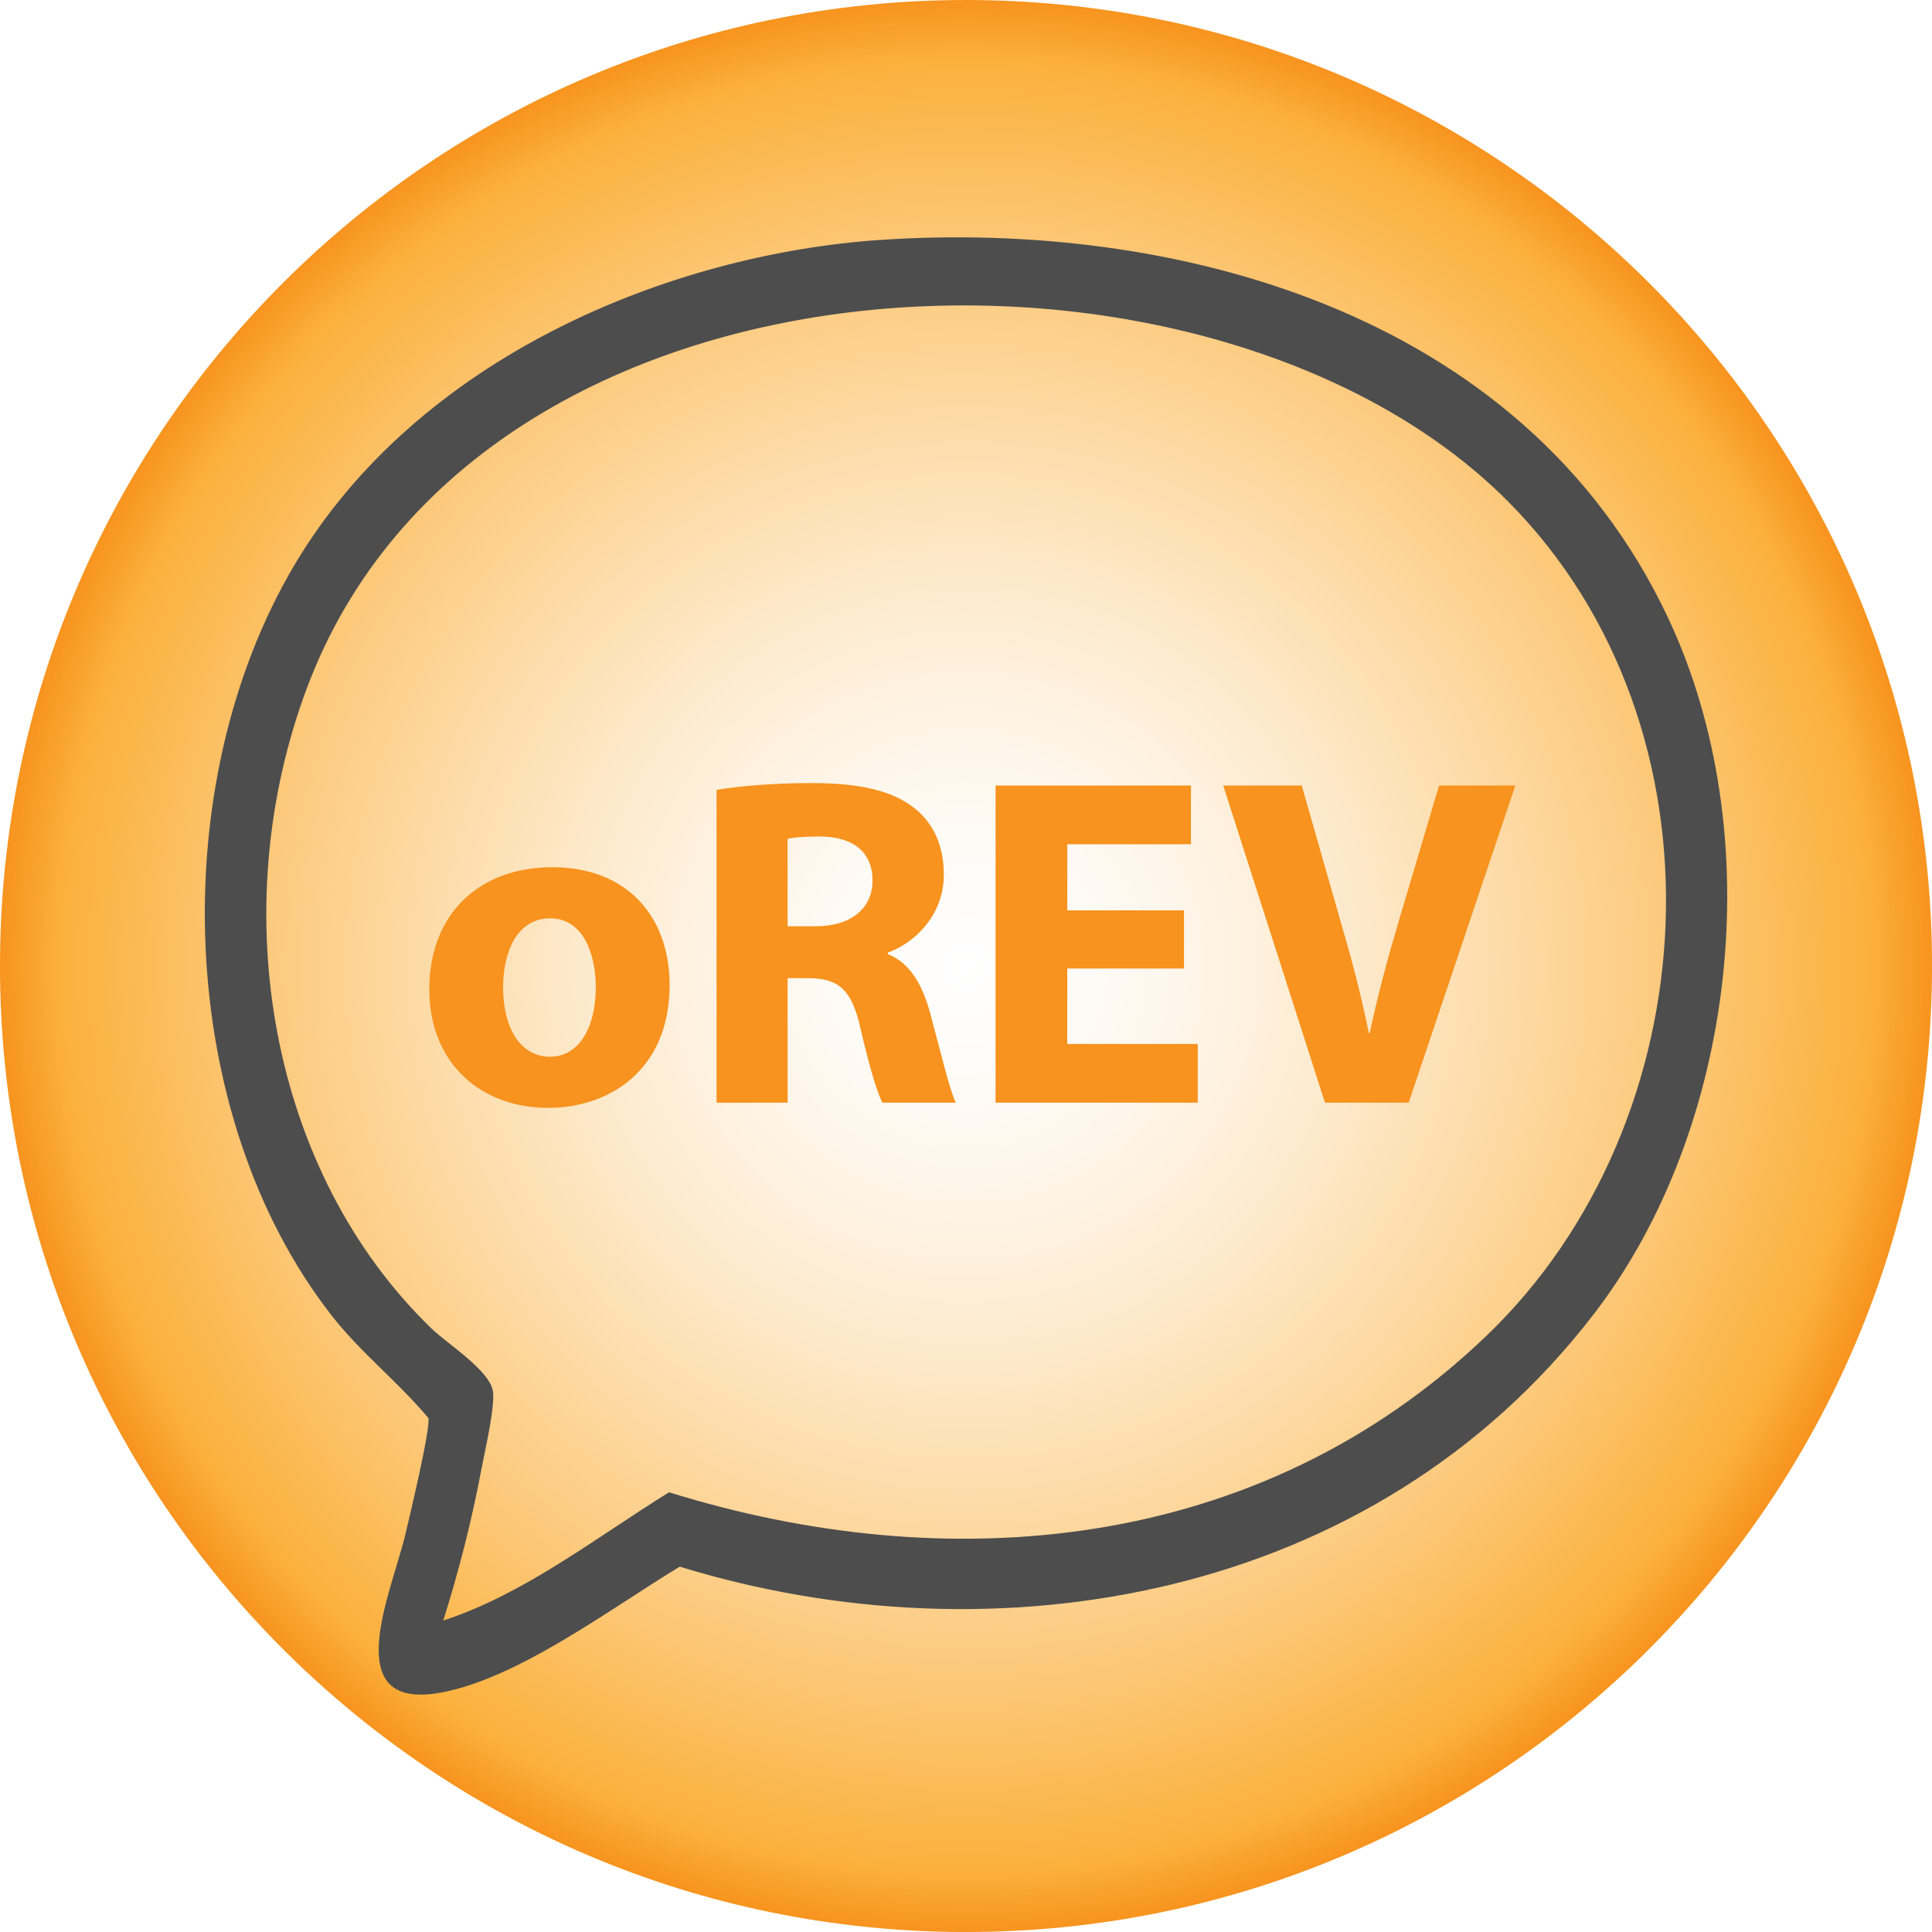
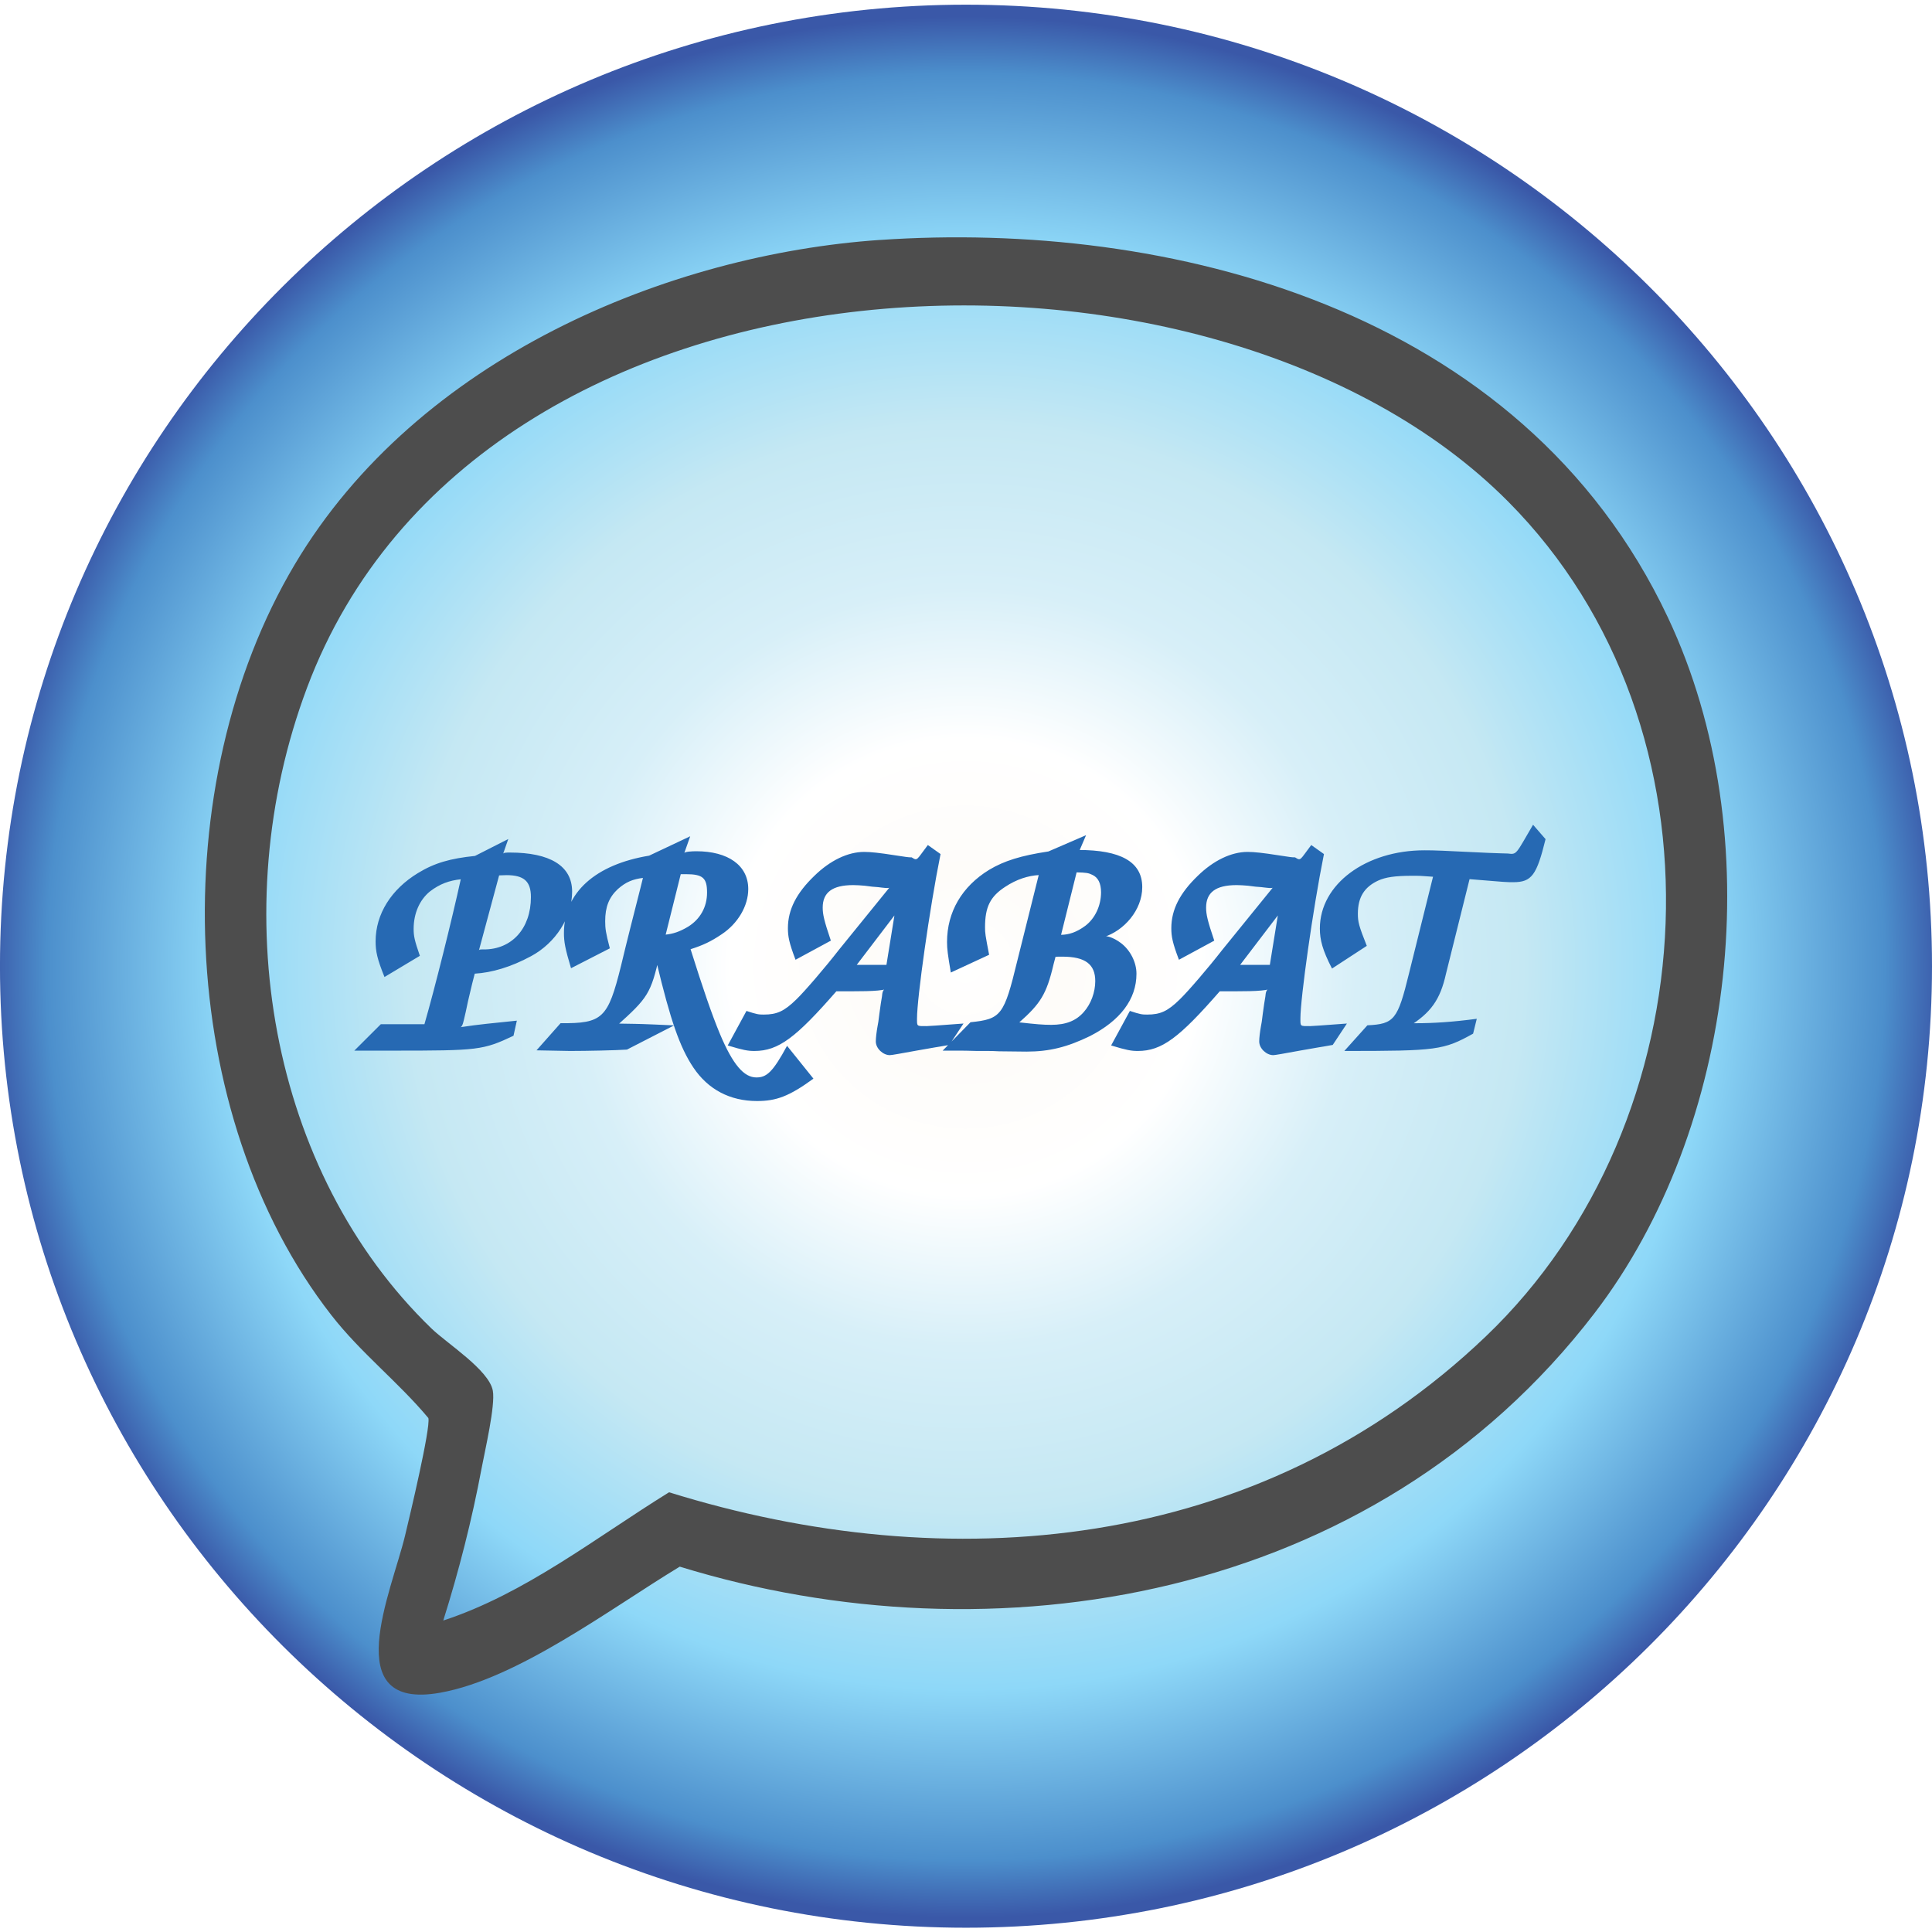
<svg xmlns="http://www.w3.org/2000/svg" id="Layer_1" version="1.1" viewBox="0 0 903.25 903.25">
  <defs>
-     <radialGradient id="radial-gradient" cx="451.63" cy="451.63" fx="451.63" fy="451.63" r="451.63" gradientUnits="userSpaceOnUse">
+     <style>
+       .st0 {
+         fill: #4d4d4d;
+       }
+ 
+       .st1 {
+         fill: url(#radial-gradient);
+       }
+ 
+       .st2 {
+         fill: #2669b3;
+         font-family: ComicSansMS-Bold, 'Comic Sans MS';
+         font-size: 150px;
+         font-weight: 700;
+         isolation: isolate;
+       }
+     </style>
+     <radialGradient id="radial-gradient" cx="419.07" cy="430.79" fx="419.07" fy="430.79" r="423.28" gradientTransform="translate(-1.16 -.21) scale(1.08 1.05)" gradientUnits="userSpaceOnUse">
      <stop offset="0" stop-color="#fff" />
      <stop offset=".1" stop-color="#fefcf9" />
-       <stop offset=".24" stop-color="#fef5e8" />
-       <stop offset=".4" stop-color="#fdeacc" />
-       <stop offset=".57" stop-color="#fddaa5" />
-       <stop offset=".76" stop-color="#fcc673" />
-       <stop offset=".94" stop-color="#fbb03b" />
-       <stop offset=".97" stop-color="#f8a12c" />
-       <stop offset="1" stop-color="#f7941f" />
+       <stop offset=".24" stop-color="#fff" />
+       <stop offset=".4" stop-color="#d7eff8" />
+       <stop offset=".57" stop-color="#c5e8f3" />
+       <stop offset=".76" stop-color="#8ed8f8" />
+       <stop offset=".94" stop-color="#4c8fcc" />
+       <stop offset="1" stop-color="#3a58a8" />
    </radialGradient>
  </defs>
-   <circle cx="451.63" cy="451.63" r="451.63" fill="url(#radial-gradient)" />
-   <path d="M411.42,112.19c133.25-9.15,299.78,30.87,368.4,176.57,47.95,101.83,31.79,238.85-34.33,325.15-103.7,135.35-281.59,163.51-427.69,118.53-32.37,19.59-75.69,52.45-112.05,58.95-48.08,8.59-22.63-47.39-16.39-73.4,2.01-8.38,12.04-50.35,10.91-55.02-14.1-16.91-31.55-30.38-45.38-48.14-72.86-93.51-78.19-248.12-17.1-350.91,57.58-96.87,174.85-144.96,273.64-151.75ZM207.24,757.63c38.16-12.49,71.07-38.59,105.56-59.96,129.89,40.44,275.41,28.89,381.89-72.91,105.05-100.43,115.53-284.5,10.37-390.3-138.11-138.94-480.97-127.63-561.51,87.05-39,103.95-17.39,226.54,58.19,299.6,7.21,6.97,26.96,19.42,28.67,29.1,1.23,6.97-3.66,27.75-5.23,36.13-4.51,24.12-10.65,48.14-17.94,71.28Z" fill="#4d4d4d" />
-   <g>
-     <path d="M313.05,460.62c0,39.35-27.87,57.34-56.75,57.34-31.33,0-55.6-20.71-55.6-55.48s22.92-57.04,57.53-57.04,54.82,22.67,54.82,55.18ZM235.2,461.72c0,18.38,7.77,32.32,22.03,32.32,13.05,0,21.31-13.07,21.31-32.5,0-15.88-6.12-32.2-21.28-32.2-15.96,0-22.06,16.41-22.06,32.37Z" fill="#f7931e" />
-     <path d="M334.99,369.29c10.77-1.82,26.72-3.19,44.56-3.19,21.99,0,37.4,3.36,47.99,11.75,8.85,7.03,13.72,17.45,13.72,31.08,0,18.78-13.43,31.87-26.18,36.44v.7c10.29,4.15,16.08,13.99,19.81,27.61,4.58,16.78,9.06,36.11,11.97,41.85h-34.32c-2.28-4.29-5.98-16.21-10.2-34.56-4.13-18.53-10.35-23.49-24.15-23.66h-9.97v58.22h-33.22v-146.25ZM368.21,433.05h13.13c16.63,0,26.58-8.48,26.58-21.37,0-13.58-9.3-20.52-24.62-20.6-8.03,0-12.73.52-15.09,1.12v40.84Z" fill="#f7931e" />
-     <path d="M553.53,452.81h-54.56v35.26h61v27.46h-94.52v-148.28h91.35v27.46h-57.82v30.89h54.56v27.2Z" fill="#f7931e" />
-     <path d="M619.45,515.53l-47.57-148.28h36.72l17.94,62.78c5.19,17.63,9.69,34.42,13.39,52.91h.46c3.75-17.8,8.54-35.42,13.58-52.38l18.82-63.31h35.66l-49.86,148.28h-39.16Z" fill="#f7931e" />
-   </g>
+   <ellipse class="st1" cx="451.62" cy="451.72" rx="451.63" ry="449.53" />
+   <path class="st0" d="M411.42,112.19c133.25-9.15,299.78,30.87,368.4,176.57,47.95,101.83,31.79,238.85-34.33,325.15-103.7,135.35-281.59,163.51-427.69,118.53-32.37,19.59-75.69,52.45-112.05,58.95-48.08,8.59-22.63-47.39-16.39-73.4,2.01-8.38,12.04-50.35,10.91-55.02-14.1-16.91-31.55-30.38-45.38-48.14-72.86-93.51-78.19-248.12-17.1-350.91,57.58-96.87,174.85-144.96,273.64-151.75v.02ZM207.24,757.63c38.16-12.49,71.07-38.59,105.56-59.96,129.89,40.44,275.41,28.89,381.89-72.91,105.05-100.43,115.53-284.5,10.37-390.3-138.11-138.94-480.97-127.63-561.51,87.05-39,103.95-17.39,226.54,58.19,299.6,7.21,6.97,26.96,19.42,28.67,29.1,1.23,6.97-3.66,27.75-5.23,36.13-4.51,24.12-10.65,48.14-17.94,71.28h0Z" />
+   <text class="st2" transform="translate(164.51 491.35)">
+     <tspan x="0" y="0">PRABAT</tspan>
+   </text>
</svg>
